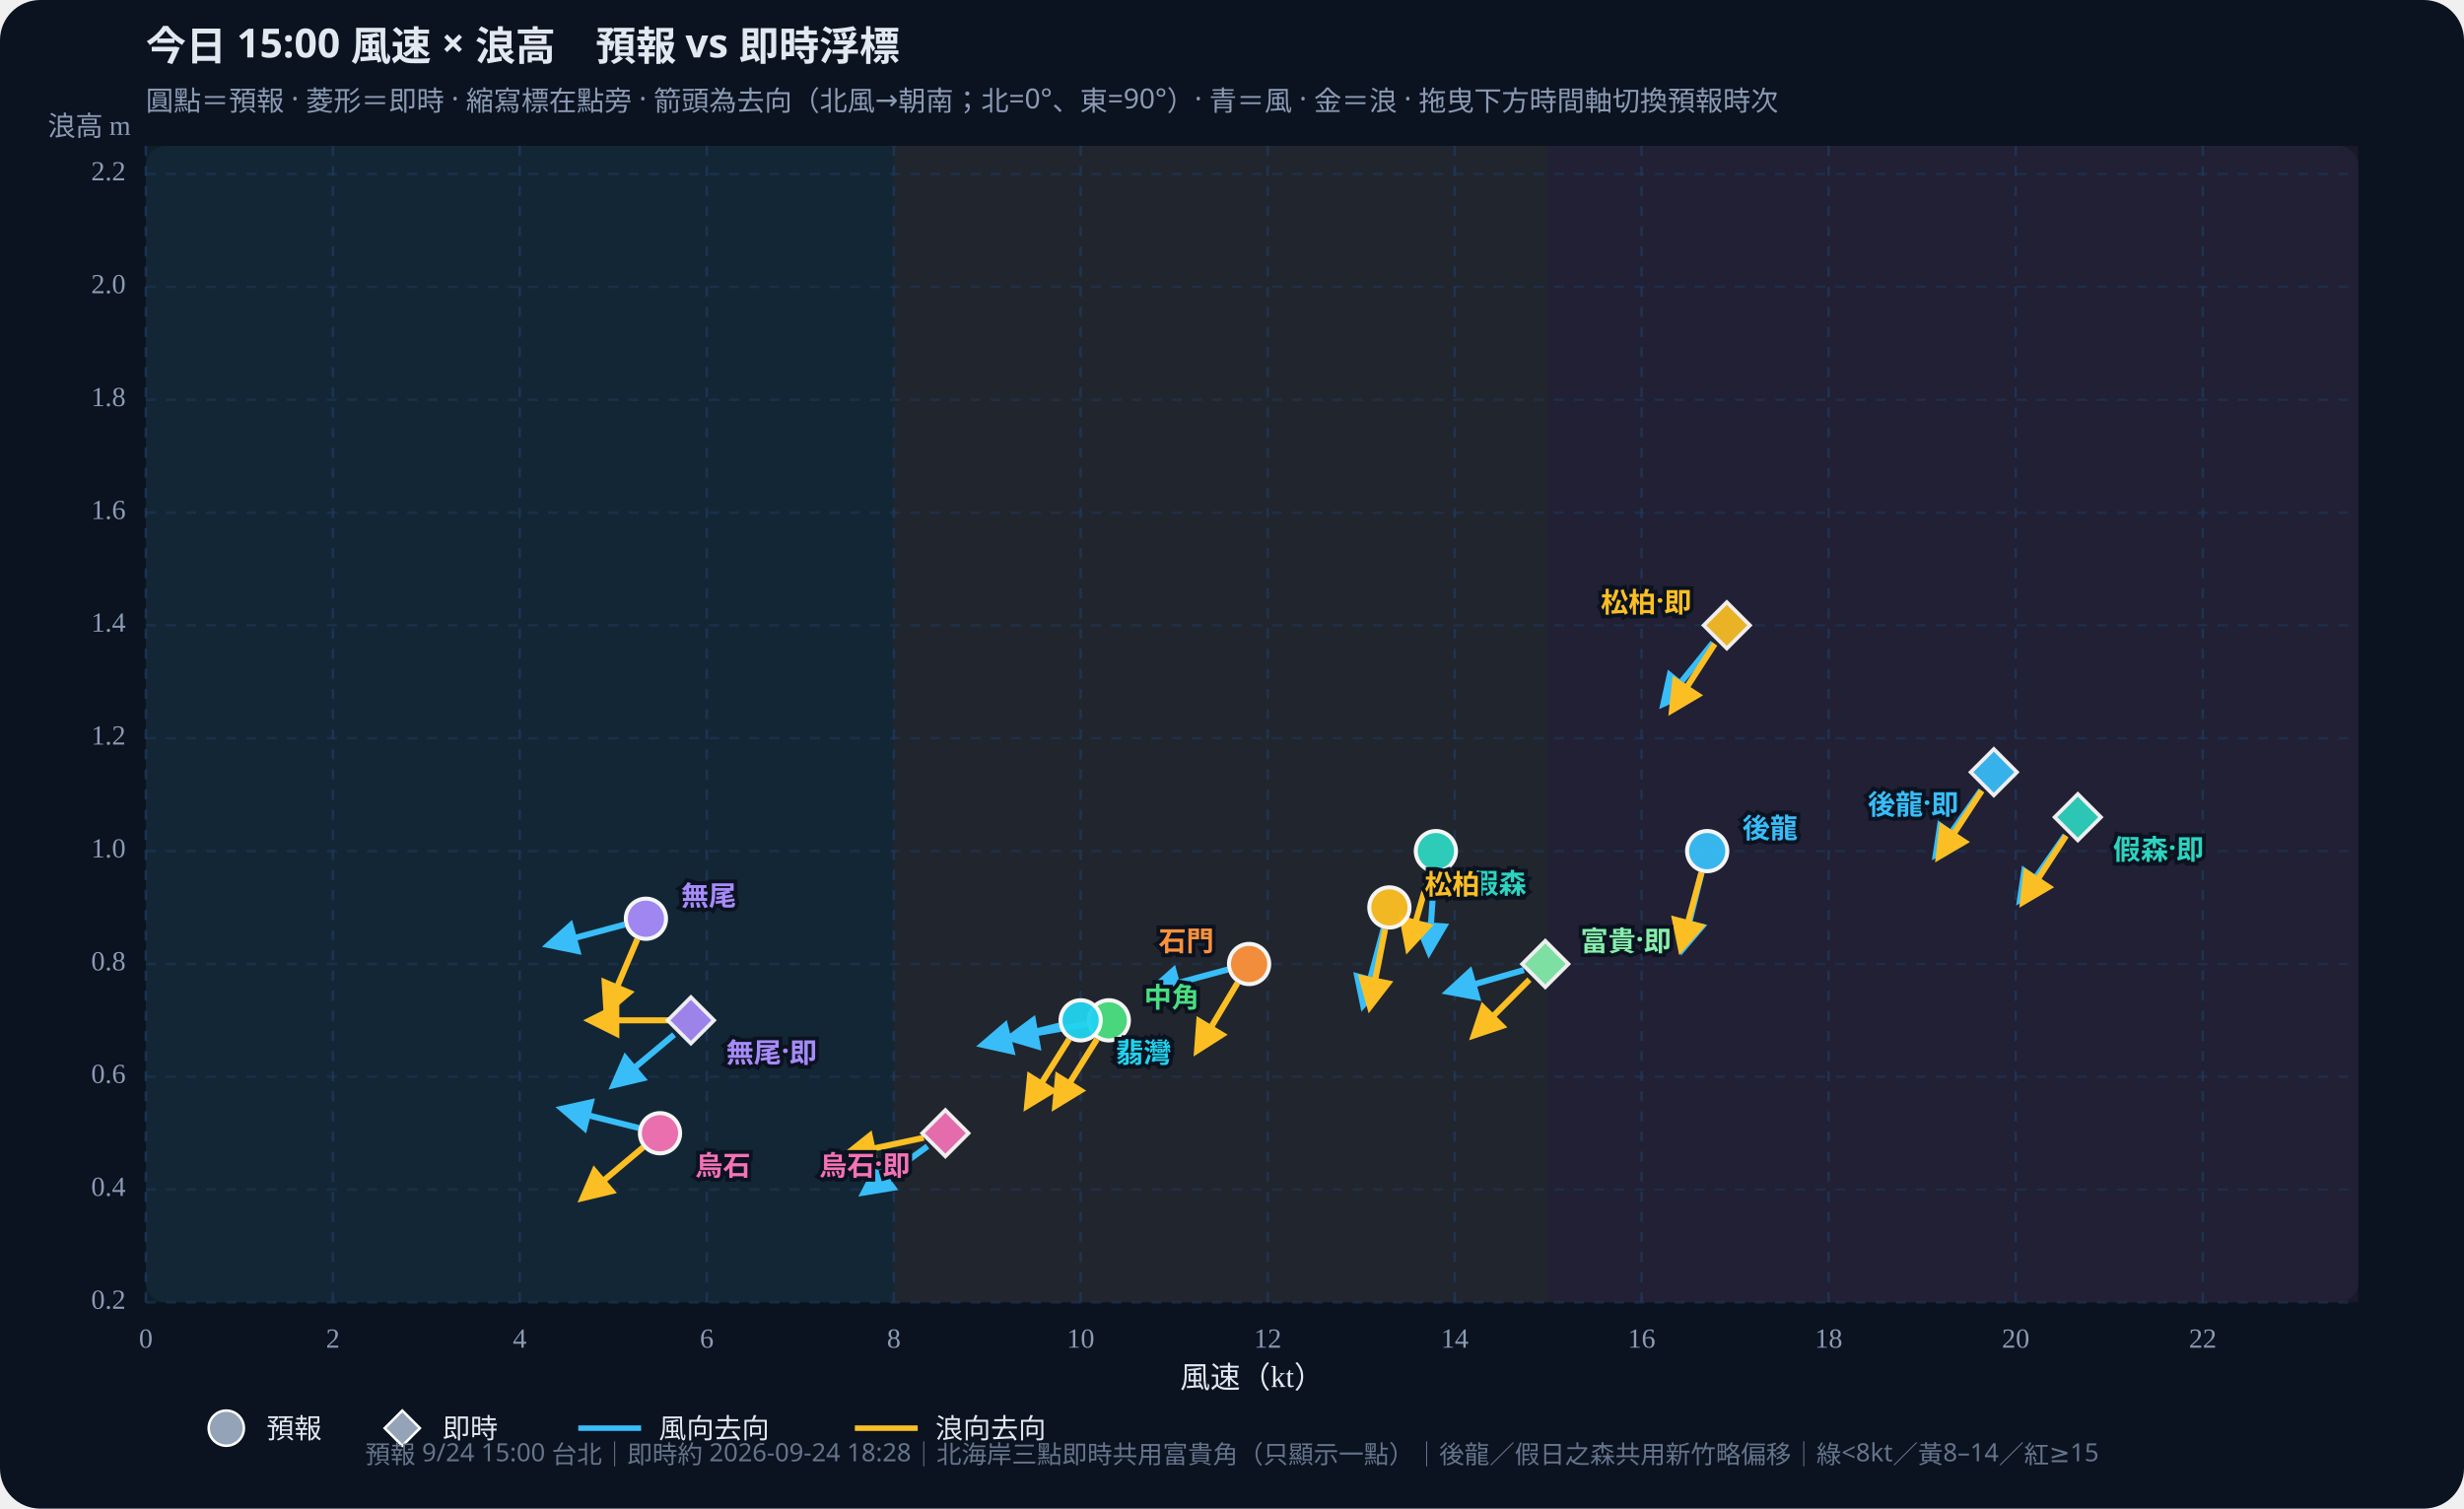
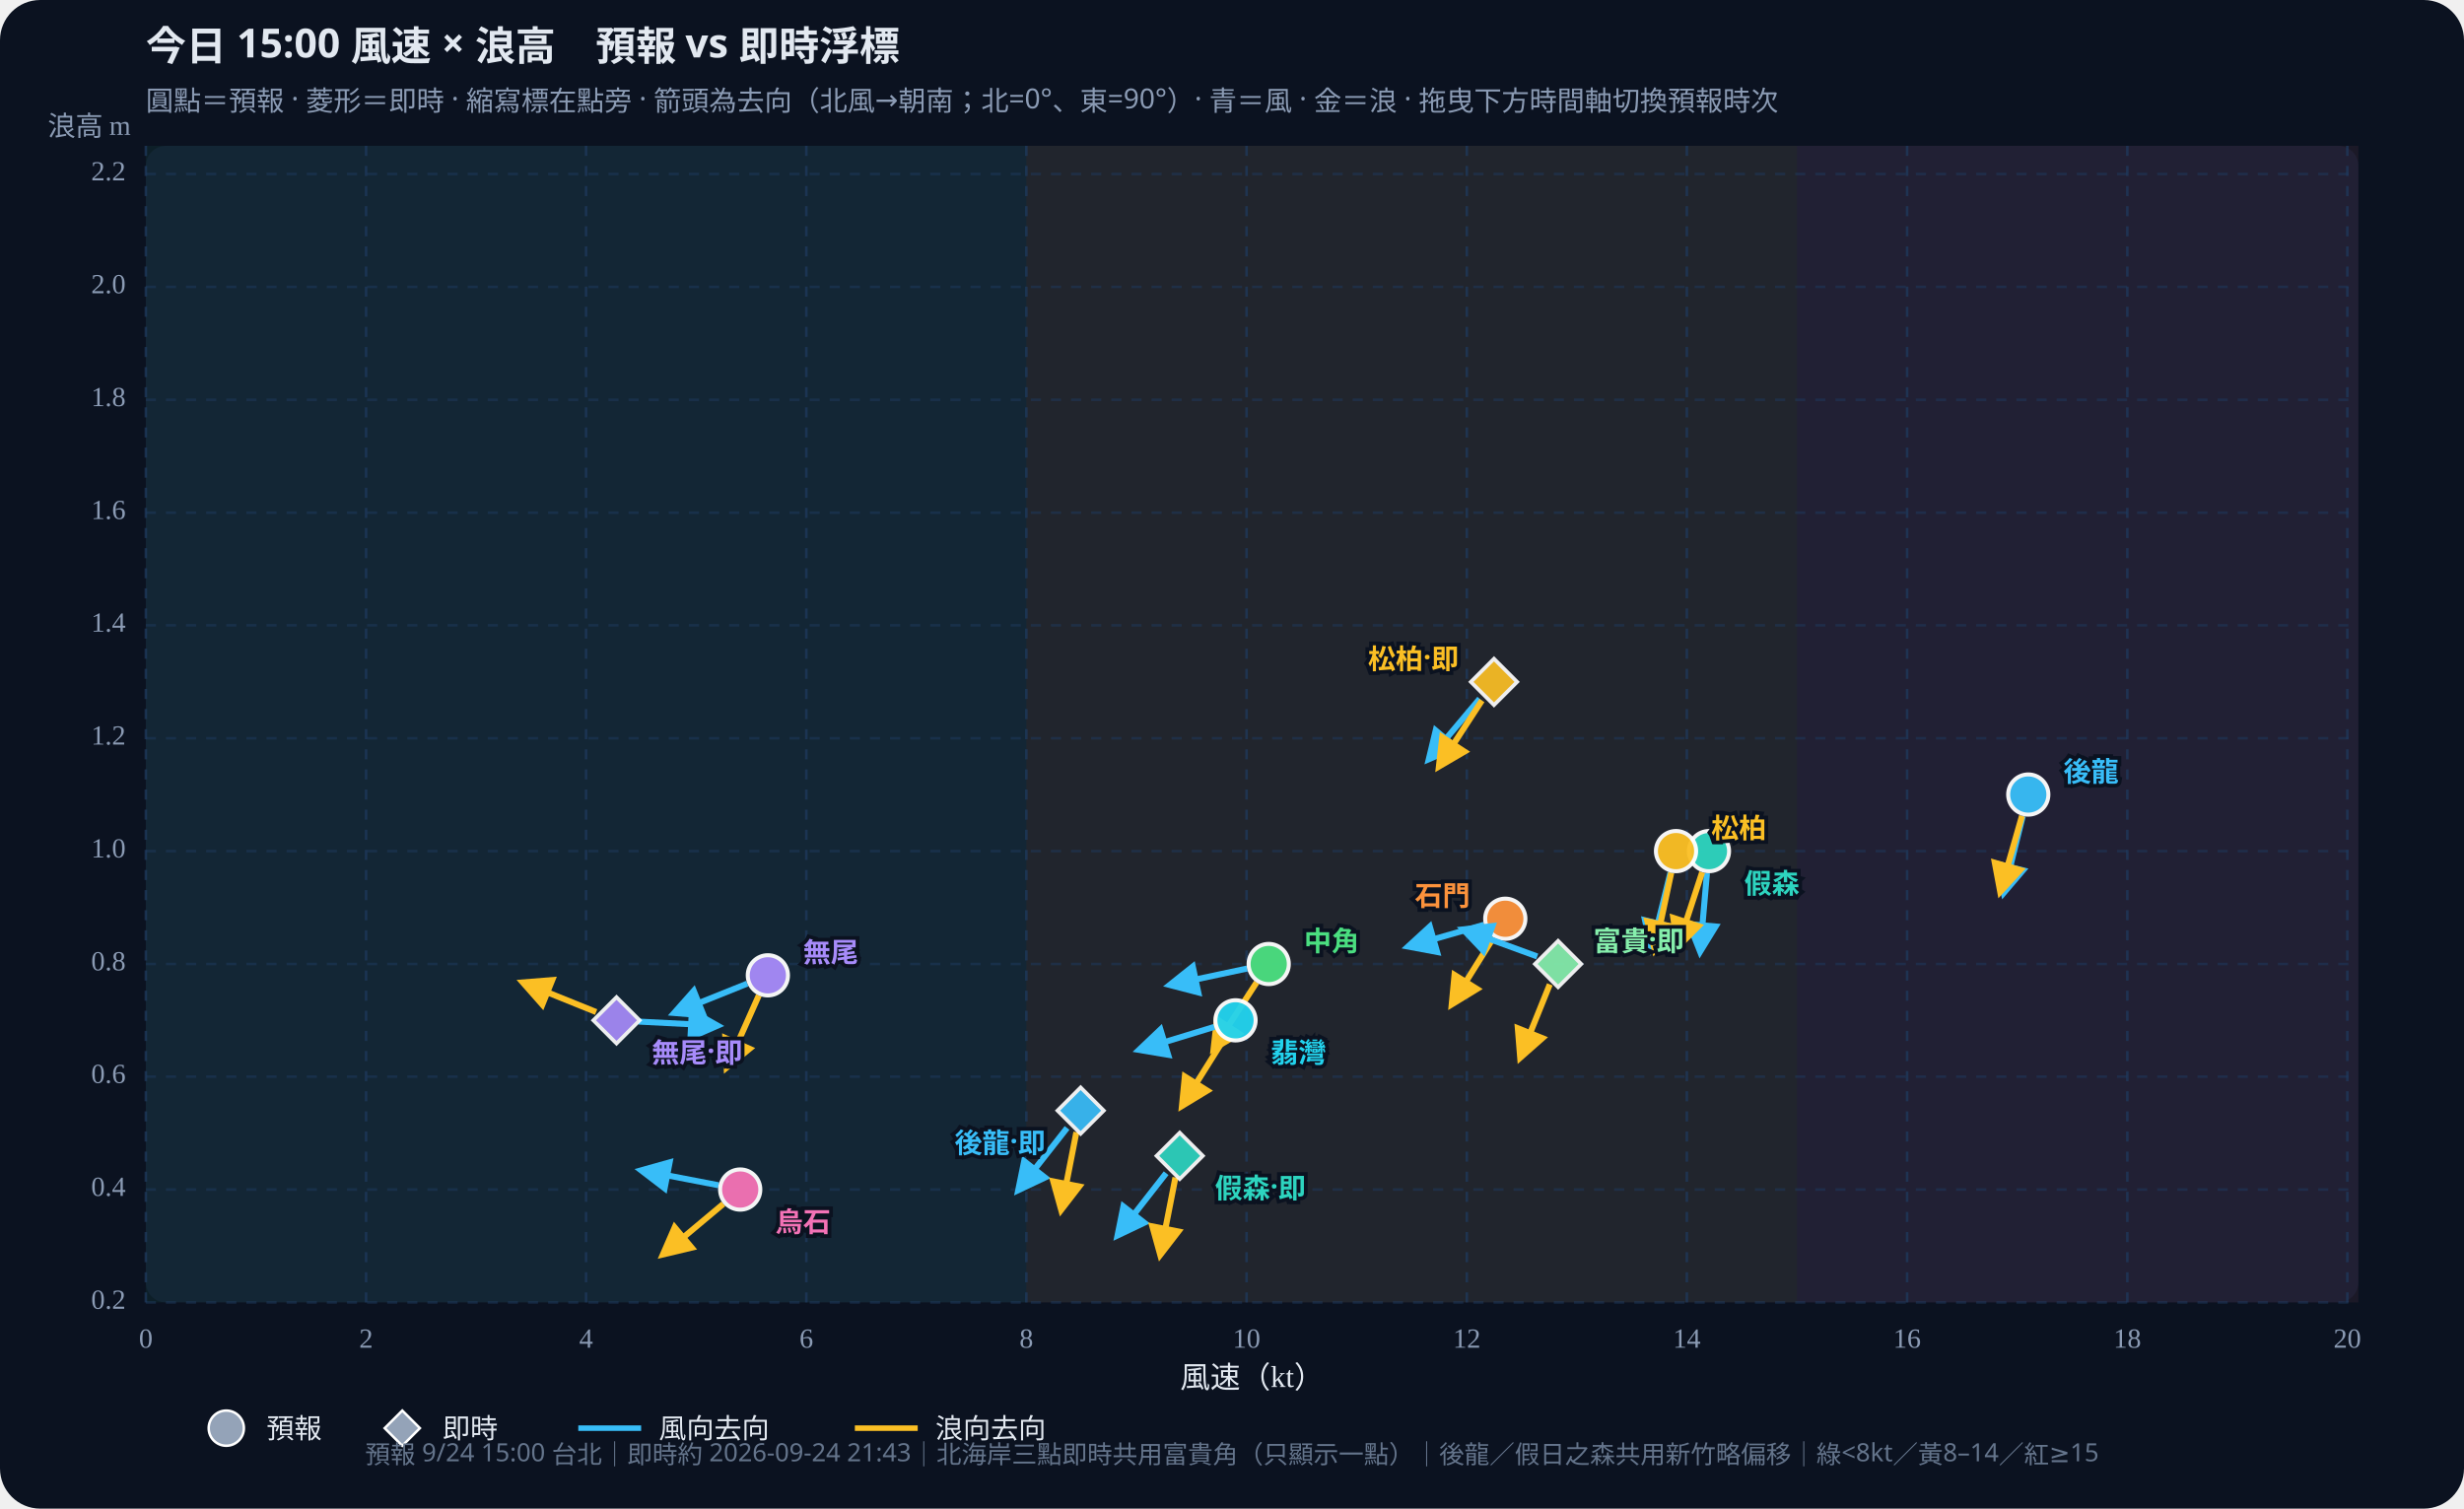
<svg xmlns="http://www.w3.org/2000/svg" id="wws-svg" viewBox="0 0 980 600" role="img" aria-label="風速與浪高散佈圖，可拖曳時間軸切換預報時次" style="width:100%;height:auto;display:block">
  <rect width="980" height="600" fill="#0b1220" rx="16" />
  <rect x="58" y="58" width="880" height="460" fill="#111a2e" rx="8" />
-   <rect x="58.0" y="58" width="297.5" height="460" fill="#34d399" opacity="0.07" />
-   <rect x="355.5" y="58" width="260.3" height="460" fill="#fbbf24" opacity="0.07" />
-   <rect x="615.8" y="58" width="322.2" height="460" fill="#fb7185" opacity="0.07" />
+   <rect x="58.0" y="58" width="350.2" height="460" fill="#34d399" opacity="0.07" />
+   <rect x="408.2" y="58" width="306.5" height="460" fill="#fbbf24" opacity="0.07" />
+   <rect x="714.7" y="58" width="223.3" height="460" fill="#fb7185" opacity="0.07" />
  <defs>
    <marker id="arrow-38bdf8" viewBox="0 0 10 10" refX="8" refY="5" markerWidth="6" markerHeight="6" orient="auto-start-reverse">
      <path d="M0,0 L10,5 L0,10 z" fill="#38bdf8" />
    </marker>
    <marker id="arrow-fbbf24" viewBox="0 0 10 10" refX="8" refY="5" markerWidth="6" markerHeight="6" orient="auto-start-reverse">
      <path d="M0,0 L10,5 L0,10 z" fill="#fbbf24" />
    </marker>
  </defs>
  <text id="wws-title" x="58" y="24" fill="#e2e8f0" font-size="16" font-weight="700" font-family="Noto Sans TC,system-ui,sans-serif">今日 15:00 風速 × 浪高　預報 vs 即時浮標</text>
  <text x="58" y="44" fill="#8b9bb4" font-size="11" font-family="Noto Sans TC,system-ui,sans-serif">圓點＝預報 · 菱形＝即時 · 縮寫標在點旁 · 箭頭為去向（北風→朝南；北=0°、東=90°）· 青＝風 · 金＝浪 · 拖曳下方時間軸切換預報時次</text>
  <line x1="58.0" y1="58" x2="58.0" y2="518" stroke="#1e3a5f" stroke-dasharray="4 4" opacity="0.7" />
  <text x="58.0" y="536" text-anchor="middle" fill="#8b9bb4" font-size="11">0</text>
-   <line x1="132.4" y1="58" x2="132.4" y2="518" stroke="#1e3a5f" stroke-dasharray="4 4" opacity="0.7" />
-   <text x="132.4" y="536" text-anchor="middle" fill="#8b9bb4" font-size="11">2</text>
-   <line x1="206.7" y1="58" x2="206.7" y2="518" stroke="#1e3a5f" stroke-dasharray="4 4" opacity="0.7" />
-   <text x="206.7" y="536" text-anchor="middle" fill="#8b9bb4" font-size="11">4</text>
-   <line x1="281.1" y1="58" x2="281.1" y2="518" stroke="#1e3a5f" stroke-dasharray="4 4" opacity="0.7" />
-   <text x="281.1" y="536" text-anchor="middle" fill="#8b9bb4" font-size="11">6</text>
-   <line x1="355.5" y1="58" x2="355.5" y2="518" stroke="#1e3a5f" stroke-dasharray="4 4" opacity="0.7" />
-   <text x="355.5" y="536" text-anchor="middle" fill="#8b9bb4" font-size="11">8</text>
-   <line x1="429.8" y1="58" x2="429.8" y2="518" stroke="#1e3a5f" stroke-dasharray="4 4" opacity="0.7" />
-   <text x="429.8" y="536" text-anchor="middle" fill="#8b9bb4" font-size="11">10</text>
-   <line x1="504.2" y1="58" x2="504.2" y2="518" stroke="#1e3a5f" stroke-dasharray="4 4" opacity="0.7" />
-   <text x="504.2" y="536" text-anchor="middle" fill="#8b9bb4" font-size="11">12</text>
-   <line x1="578.6" y1="58" x2="578.6" y2="518" stroke="#1e3a5f" stroke-dasharray="4 4" opacity="0.7" />
-   <text x="578.6" y="536" text-anchor="middle" fill="#8b9bb4" font-size="11">14</text>
-   <line x1="652.9" y1="58" x2="652.9" y2="518" stroke="#1e3a5f" stroke-dasharray="4 4" opacity="0.7" />
-   <text x="652.9" y="536" text-anchor="middle" fill="#8b9bb4" font-size="11">16</text>
-   <line x1="727.3" y1="58" x2="727.3" y2="518" stroke="#1e3a5f" stroke-dasharray="4 4" opacity="0.7" />
-   <text x="727.3" y="536" text-anchor="middle" fill="#8b9bb4" font-size="11">18</text>
-   <line x1="801.7" y1="58" x2="801.7" y2="518" stroke="#1e3a5f" stroke-dasharray="4 4" opacity="0.7" />
-   <text x="801.7" y="536" text-anchor="middle" fill="#8b9bb4" font-size="11">20</text>
-   <line x1="876.1" y1="58" x2="876.1" y2="518" stroke="#1e3a5f" stroke-dasharray="4 4" opacity="0.7" />
-   <text x="876.1" y="536" text-anchor="middle" fill="#8b9bb4" font-size="11">22</text>
+   <line x1="145.6" y1="58" x2="145.6" y2="518" stroke="#1e3a5f" stroke-dasharray="4 4" opacity="0.7" />
+   <text x="145.6" y="536" text-anchor="middle" fill="#8b9bb4" font-size="11">2</text>
+   <line x1="233.1" y1="58" x2="233.1" y2="518" stroke="#1e3a5f" stroke-dasharray="4 4" opacity="0.7" />
+   <text x="233.1" y="536" text-anchor="middle" fill="#8b9bb4" font-size="11">4</text>
+   <line x1="320.7" y1="58" x2="320.7" y2="518" stroke="#1e3a5f" stroke-dasharray="4 4" opacity="0.7" />
+   <text x="320.7" y="536" text-anchor="middle" fill="#8b9bb4" font-size="11">6</text>
+   <line x1="408.2" y1="58" x2="408.2" y2="518" stroke="#1e3a5f" stroke-dasharray="4 4" opacity="0.7" />
+   <text x="408.2" y="536" text-anchor="middle" fill="#8b9bb4" font-size="11">8</text>
+   <line x1="495.8" y1="58" x2="495.8" y2="518" stroke="#1e3a5f" stroke-dasharray="4 4" opacity="0.7" />
+   <text x="495.8" y="536" text-anchor="middle" fill="#8b9bb4" font-size="11">10</text>
+   <line x1="583.4" y1="58" x2="583.4" y2="518" stroke="#1e3a5f" stroke-dasharray="4 4" opacity="0.7" />
+   <text x="583.4" y="536" text-anchor="middle" fill="#8b9bb4" font-size="11">12</text>
+   <line x1="670.9" y1="58" x2="670.9" y2="518" stroke="#1e3a5f" stroke-dasharray="4 4" opacity="0.7" />
+   <text x="670.9" y="536" text-anchor="middle" fill="#8b9bb4" font-size="11">14</text>
+   <line x1="758.5" y1="58" x2="758.5" y2="518" stroke="#1e3a5f" stroke-dasharray="4 4" opacity="0.7" />
+   <text x="758.5" y="536" text-anchor="middle" fill="#8b9bb4" font-size="11">16</text>
+   <line x1="846.1" y1="58" x2="846.1" y2="518" stroke="#1e3a5f" stroke-dasharray="4 4" opacity="0.7" />
+   <text x="846.1" y="536" text-anchor="middle" fill="#8b9bb4" font-size="11">18</text>
+   <line x1="933.6" y1="58" x2="933.6" y2="518" stroke="#1e3a5f" stroke-dasharray="4 4" opacity="0.7" />
+   <text x="933.6" y="536" text-anchor="middle" fill="#8b9bb4" font-size="11">20</text>
  <line x1="58" y1="518.0" x2="938" y2="518.0" stroke="#1e3a5f" stroke-dasharray="4 4" opacity="0.5" />
  <text x="50" y="518.0" text-anchor="end" dominant-baseline="middle" fill="#8b9bb4" font-size="11">0.2</text>
  <line x1="58" y1="473.1" x2="938" y2="473.1" stroke="#1e3a5f" stroke-dasharray="4 4" opacity="0.5" />
  <text x="50" y="473.1" text-anchor="end" dominant-baseline="middle" fill="#8b9bb4" font-size="11">0.4</text>
  <line x1="58" y1="428.2" x2="938" y2="428.2" stroke="#1e3a5f" stroke-dasharray="4 4" opacity="0.5" />
  <text x="50" y="428.2" text-anchor="end" dominant-baseline="middle" fill="#8b9bb4" font-size="11">0.6</text>
  <line x1="58" y1="383.4" x2="938" y2="383.4" stroke="#1e3a5f" stroke-dasharray="4 4" opacity="0.5" />
  <text x="50" y="383.4" text-anchor="end" dominant-baseline="middle" fill="#8b9bb4" font-size="11">0.8</text>
  <line x1="58" y1="338.5" x2="938" y2="338.5" stroke="#1e3a5f" stroke-dasharray="4 4" opacity="0.5" />
  <text x="50" y="338.5" text-anchor="end" dominant-baseline="middle" fill="#8b9bb4" font-size="11">1.0</text>
  <line x1="58" y1="293.6" x2="938" y2="293.6" stroke="#1e3a5f" stroke-dasharray="4 4" opacity="0.5" />
  <text x="50" y="293.6" text-anchor="end" dominant-baseline="middle" fill="#8b9bb4" font-size="11">1.2</text>
  <line x1="58" y1="248.7" x2="938" y2="248.7" stroke="#1e3a5f" stroke-dasharray="4 4" opacity="0.5" />
  <text x="50" y="248.7" text-anchor="end" dominant-baseline="middle" fill="#8b9bb4" font-size="11">1.4</text>
  <line x1="58" y1="203.9" x2="938" y2="203.9" stroke="#1e3a5f" stroke-dasharray="4 4" opacity="0.5" />
  <text x="50" y="203.9" text-anchor="end" dominant-baseline="middle" fill="#8b9bb4" font-size="11">1.6</text>
  <line x1="58" y1="159.0" x2="938" y2="159.0" stroke="#1e3a5f" stroke-dasharray="4 4" opacity="0.5" />
  <text x="50" y="159.0" text-anchor="end" dominant-baseline="middle" fill="#8b9bb4" font-size="11">1.8</text>
  <line x1="58" y1="114.1" x2="938" y2="114.1" stroke="#1e3a5f" stroke-dasharray="4 4" opacity="0.5" />
  <text x="50" y="114.1" text-anchor="end" dominant-baseline="middle" fill="#8b9bb4" font-size="11">2.0</text>
  <line x1="58" y1="69.2" x2="938" y2="69.2" stroke="#1e3a5f" stroke-dasharray="4 4" opacity="0.5" />
  <text x="50" y="69.2" text-anchor="end" dominant-baseline="middle" fill="#8b9bb4" font-size="11">2.2</text>
  <text x="498" y="552" text-anchor="middle" fill="#e2e8f0" font-size="12">風速（kt）</text>
  <text x="52" y="54" text-anchor="end" fill="#8b9bb4" font-size="11">浪高 m</text>
  <g id="wws-forecast-layer">
-     <line x1="676.8" y1="347.0" x2="669.3" y2="377.3" stroke="#38bdf8" stroke-width="2.4" marker-end="url(#arrow-38bdf8)" />
-     <line x1="676.7" y1="347.0" x2="668.6" y2="377.1" stroke="#fbbf24" stroke-width="2.4" marker-end="url(#arrow-fbbf24)" />
-     <circle cx="679.0" cy="338.5" r="8.0" fill="#38bdf8" stroke="#fff" stroke-width="1.6" opacity="0.95" />
-     <line x1="570.5" y1="347.3" x2="568.4" y2="378.4" stroke="#38bdf8" stroke-width="2.4" marker-end="url(#arrow-38bdf8)" />
-     <line x1="568.7" y1="346.9" x2="560.1" y2="376.9" stroke="#fbbf24" stroke-width="2.4" marker-end="url(#arrow-fbbf24)" />
-     <circle cx="571.1" cy="338.5" r="8.0" fill="#2dd4bf" stroke="#fff" stroke-width="1.6" opacity="0.95" />
-     <line x1="550.3" y1="369.4" x2="542.2" y2="399.6" stroke="#38bdf8" stroke-width="2.4" marker-end="url(#arrow-38bdf8)" />
-     <line x1="550.9" y1="369.6" x2="544.9" y2="400.2" stroke="#fbbf24" stroke-width="2.4" marker-end="url(#arrow-fbbf24)" />
-     <circle cx="552.6" cy="360.9" r="8.0" fill="#fbbf24" stroke="#fff" stroke-width="1.6" opacity="0.95" />
-     <line x1="432.3" y1="407.3" x2="401.6" y2="412.8" stroke="#38bdf8" stroke-width="2.4" marker-end="url(#arrow-38bdf8)" />
-     <line x1="436.3" y1="413.3" x2="419.8" y2="439.7" stroke="#fbbf24" stroke-width="2.4" marker-end="url(#arrow-fbbf24)" />
-     <circle cx="441.0" cy="405.8" r="8.0" fill="#4ade80" stroke="#fff" stroke-width="1.6" opacity="0.95" />
-     <line x1="421.3" y1="407.9" x2="391.0" y2="415.5" stroke="#38bdf8" stroke-width="2.4" marker-end="url(#arrow-38bdf8)" />
-     <line x1="425.2" y1="413.3" x2="408.6" y2="439.7" stroke="#fbbf24" stroke-width="2.4" marker-end="url(#arrow-fbbf24)" />
-     <circle cx="429.8" cy="405.8" r="8.0" fill="#22d3ee" stroke="#fff" stroke-width="1.6" opacity="0.95" />
-     <line x1="488.3" y1="385.6" x2="458.1" y2="393.7" stroke="#38bdf8" stroke-width="2.4" marker-end="url(#arrow-38bdf8)" />
-     <line x1="492.2" y1="390.9" x2="476.2" y2="417.7" stroke="#fbbf24" stroke-width="2.4" marker-end="url(#arrow-fbbf24)" />
-     <circle cx="496.8" cy="383.4" r="8.0" fill="#fb923c" stroke="#fff" stroke-width="1.6" opacity="0.95" />
-     <line x1="248.4" y1="367.7" x2="218.3" y2="375.8" stroke="#38bdf8" stroke-width="2.4" marker-end="url(#arrow-38bdf8)" />
-     <line x1="253.5" y1="373.5" x2="241.3" y2="402.2" stroke="#fbbf24" stroke-width="2.4" marker-end="url(#arrow-fbbf24)" />
-     <circle cx="256.9" cy="365.4" r="8.0" fill="#a78bfa" stroke="#fff" stroke-width="1.6" opacity="0.95" />
-     <line x1="254.0" y1="448.6" x2="223.7" y2="441.0" stroke="#38bdf8" stroke-width="2.4" marker-end="url(#arrow-38bdf8)" />
-     <line x1="255.8" y1="456.3" x2="231.9" y2="476.4" stroke="#fbbf24" stroke-width="2.4" marker-end="url(#arrow-fbbf24)" />
-     <circle cx="262.5" cy="450.7" r="8.0" fill="#f472b6" stroke="#fff" stroke-width="1.6" opacity="0.95" />
-     <text x="693.0" y="328.5" text-anchor="start" dominant-baseline="central" fill="#38bdf8" font-size="11" font-weight="700" font-family="Noto Sans TC,system-ui,sans-serif" stroke="#0b1220" stroke-width="3" paint-order="stroke">後龍</text>
-     <text x="585.1" y="350.5" text-anchor="start" dominant-baseline="central" fill="#2dd4bf" font-size="11" font-weight="700" font-family="Noto Sans TC,system-ui,sans-serif" stroke="#0b1220" stroke-width="3" paint-order="stroke">假森</text>
-     <text x="566.6" y="350.9" text-anchor="start" dominant-baseline="central" fill="#fbbf24" font-size="11" font-weight="700" font-family="Noto Sans TC,system-ui,sans-serif" stroke="#0b1220" stroke-width="3" paint-order="stroke">松柏</text>
-     <text x="455.0" y="395.8" text-anchor="start" dominant-baseline="central" fill="#4ade80" font-size="11" font-weight="700" font-family="Noto Sans TC,system-ui,sans-serif" stroke="#0b1220" stroke-width="3" paint-order="stroke">中角</text>
-     <text x="443.8" y="417.8" text-anchor="start" dominant-baseline="central" fill="#22d3ee" font-size="11" font-weight="700" font-family="Noto Sans TC,system-ui,sans-serif" stroke="#0b1220" stroke-width="3" paint-order="stroke">翡灣</text>
-     <text x="482.8" y="373.4" text-anchor="end" dominant-baseline="central" fill="#fb923c" font-size="11" font-weight="700" font-family="Noto Sans TC,system-ui,sans-serif" stroke="#0b1220" stroke-width="3" paint-order="stroke">石門</text>
-     <text x="270.9" y="355.4" text-anchor="start" dominant-baseline="central" fill="#a78bfa" font-size="11" font-weight="700" font-family="Noto Sans TC,system-ui,sans-serif" stroke="#0b1220" stroke-width="3" paint-order="stroke">無尾</text>
-     <text x="276.5" y="462.7" text-anchor="start" dominant-baseline="central" fill="#f472b6" font-size="11" font-weight="700" font-family="Noto Sans TC,system-ui,sans-serif" stroke="#0b1220" stroke-width="3" paint-order="stroke">烏石</text>
+     <line x1="804.5" y1="324.6" x2="797.0" y2="354.9" stroke="#38bdf8" stroke-width="2.4" marker-end="url(#arrow-38bdf8)" />
+     <line x1="804.2" y1="324.5" x2="795.6" y2="354.5" stroke="#fbbf24" stroke-width="2.4" marker-end="url(#arrow-fbbf24)" />
+     <circle cx="806.7" cy="316.0" r="8.0" fill="#38bdf8" stroke="#fff" stroke-width="1.6" opacity="0.95" />
+     <line x1="678.9" y1="347.3" x2="676.2" y2="378.3" stroke="#38bdf8" stroke-width="2.4" marker-end="url(#arrow-38bdf8)" />
+     <line x1="677.0" y1="346.9" x2="667.3" y2="376.5" stroke="#fbbf24" stroke-width="2.4" marker-end="url(#arrow-fbbf24)" />
+     <circle cx="679.7" cy="338.5" r="8.0" fill="#2dd4bf" stroke="#fff" stroke-width="1.6" opacity="0.95" />
+     <line x1="664.4" y1="347.0" x2="656.9" y2="377.3" stroke="#38bdf8" stroke-width="2.4" marker-end="url(#arrow-38bdf8)" />
+     <line x1="664.7" y1="347.1" x2="658.2" y2="377.6" stroke="#fbbf24" stroke-width="2.4" marker-end="url(#arrow-fbbf24)" />
+     <circle cx="666.6" cy="338.5" r="8.0" fill="#fbbf24" stroke="#fff" stroke-width="1.6" opacity="0.95" />
+     <line x1="496.0" y1="385.2" x2="465.4" y2="391.7" stroke="#38bdf8" stroke-width="2.4" marker-end="url(#arrow-38bdf8)" />
+     <line x1="499.8" y1="390.7" x2="482.8" y2="416.9" stroke="#fbbf24" stroke-width="2.4" marker-end="url(#arrow-fbbf24)" />
+     <circle cx="504.6" cy="383.4" r="8.0" fill="#4ade80" stroke="#fff" stroke-width="1.6" opacity="0.95" />
+     <line x1="483.0" y1="408.4" x2="453.2" y2="417.5" stroke="#38bdf8" stroke-width="2.4" marker-end="url(#arrow-38bdf8)" />
+     <line x1="486.8" y1="413.3" x2="470.2" y2="439.7" stroke="#fbbf24" stroke-width="2.4" marker-end="url(#arrow-fbbf24)" />
+     <circle cx="491.4" cy="405.8" r="8.0" fill="#22d3ee" stroke="#fff" stroke-width="1.6" opacity="0.95" />
+     <line x1="590.2" y1="367.8" x2="560.2" y2="376.4" stroke="#38bdf8" stroke-width="2.4" marker-end="url(#arrow-38bdf8)" />
+     <line x1="594.0" y1="372.9" x2="577.5" y2="399.3" stroke="#fbbf24" stroke-width="2.4" marker-end="url(#arrow-fbbf24)" />
+     <circle cx="598.7" cy="365.4" r="8.0" fill="#fb923c" stroke="#fff" stroke-width="1.6" opacity="0.95" />
+     <line x1="297.2" y1="391.2" x2="268.3" y2="402.8" stroke="#38bdf8" stroke-width="2.4" marker-end="url(#arrow-38bdf8)" />
+     <line x1="301.8" y1="395.9" x2="289.1" y2="424.4" stroke="#fbbf24" stroke-width="2.4" marker-end="url(#arrow-fbbf24)" />
+     <circle cx="305.4" cy="387.9" r="8.0" fill="#a78bfa" stroke="#fff" stroke-width="1.6" opacity="0.95" />
+     <line x1="285.8" y1="471.4" x2="255.2" y2="465.5" stroke="#38bdf8" stroke-width="2.4" marker-end="url(#arrow-38bdf8)" />
+     <line x1="287.7" y1="478.8" x2="263.8" y2="498.8" stroke="#fbbf24" stroke-width="2.4" marker-end="url(#arrow-fbbf24)" />
+     <circle cx="294.4" cy="473.1" r="8.0" fill="#f472b6" stroke="#fff" stroke-width="1.6" opacity="0.95" />
+     <text x="820.7" y="306.0" text-anchor="start" dominant-baseline="central" fill="#38bdf8" font-size="11" font-weight="700" font-family="Noto Sans TC,system-ui,sans-serif" stroke="#0b1220" stroke-width="3" paint-order="stroke">後龍</text>
+     <text x="693.7" y="350.5" text-anchor="start" dominant-baseline="central" fill="#2dd4bf" font-size="11" font-weight="700" font-family="Noto Sans TC,system-ui,sans-serif" stroke="#0b1220" stroke-width="3" paint-order="stroke">假森</text>
+     <text x="680.6" y="328.5" text-anchor="start" dominant-baseline="central" fill="#fbbf24" font-size="11" font-weight="700" font-family="Noto Sans TC,system-ui,sans-serif" stroke="#0b1220" stroke-width="3" paint-order="stroke">松柏</text>
+     <text x="518.6" y="373.4" text-anchor="start" dominant-baseline="central" fill="#4ade80" font-size="11" font-weight="700" font-family="Noto Sans TC,system-ui,sans-serif" stroke="#0b1220" stroke-width="3" paint-order="stroke">中角</text>
+     <text x="505.4" y="417.8" text-anchor="start" dominant-baseline="central" fill="#22d3ee" font-size="11" font-weight="700" font-family="Noto Sans TC,system-ui,sans-serif" stroke="#0b1220" stroke-width="3" paint-order="stroke">翡灣</text>
+     <text x="584.7" y="355.4" text-anchor="end" dominant-baseline="central" fill="#fb923c" font-size="11" font-weight="700" font-family="Noto Sans TC,system-ui,sans-serif" stroke="#0b1220" stroke-width="3" paint-order="stroke">石門</text>
+     <text x="319.4" y="377.9" text-anchor="start" dominant-baseline="central" fill="#a78bfa" font-size="11" font-weight="700" font-family="Noto Sans TC,system-ui,sans-serif" stroke="#0b1220" stroke-width="3" paint-order="stroke">無尾</text>
+     <text x="308.4" y="485.1" text-anchor="start" dominant-baseline="central" fill="#f472b6" font-size="11" font-weight="700" font-family="Noto Sans TC,system-ui,sans-serif" stroke="#0b1220" stroke-width="3" paint-order="stroke">烏石</text>
  </g>
  <g id="wws-live-layer">
-     <line x1="787.9" y1="314.3" x2="770.0" y2="339.8" stroke="#38bdf8" stroke-width="2.4" marker-end="url(#arrow-38bdf8)" />
-     <line x1="788.2" y1="314.5" x2="771.2" y2="340.6" stroke="#fbbf24" stroke-width="2.4" marker-end="url(#arrow-fbbf24)" />
-     <polygon points="793.0,297.9 802.2,307.1 793.0,316.3 783.8,307.1" fill="#38bdf8" stroke="#fff" stroke-width="1.5" opacity="0.92" />
-     <line x1="821.4" y1="332.2" x2="803.5" y2="357.8" stroke="#38bdf8" stroke-width="2.4" marker-end="url(#arrow-38bdf8)" />
-     <line x1="821.7" y1="332.4" x2="804.7" y2="358.6" stroke="#fbbf24" stroke-width="2.4" marker-end="url(#arrow-fbbf24)" />
-     <polygon points="826.4,315.8 835.6,325.0 826.4,334.2 817.2,325.0" fill="#2dd4bf" stroke="#fff" stroke-width="1.5" opacity="0.92" />
-     <line x1="681.3" y1="255.6" x2="661.7" y2="279.8" stroke="#38bdf8" stroke-width="2.4" marker-end="url(#arrow-38bdf8)" />
-     <line x1="682.0" y1="256.1" x2="665.1" y2="282.3" stroke="#fbbf24" stroke-width="2.4" marker-end="url(#arrow-fbbf24)" />
-     <polygon points="686.8,239.5 696.0,248.7 686.8,257.9 677.6,248.7" fill="#fbbf24" stroke="#fff" stroke-width="1.5" opacity="0.92" />
-     <line x1="606.1" y1="385.8" x2="576.1" y2="394.4" stroke="#38bdf8" stroke-width="2.4" marker-end="url(#arrow-38bdf8)" />
-     <line x1="608.3" y1="389.6" x2="586.3" y2="411.7" stroke="#fbbf24" stroke-width="2.4" marker-end="url(#arrow-fbbf24)" />
-     <polygon points="614.6,374.2 623.8,383.4 614.6,392.6 605.4,383.4" fill="#86efac" stroke="#fff" stroke-width="1.5" opacity="0.92" />
-     <line x1="268.1" y1="411.5" x2="244.2" y2="431.5" stroke="#38bdf8" stroke-width="2.4" marker-end="url(#arrow-38bdf8)" />
-     <line x1="266.0" y1="405.8" x2="234.8" y2="405.8" stroke="#fbbf24" stroke-width="2.4" marker-end="url(#arrow-fbbf24)" />
-     <polygon points="274.8,396.6 284.0,405.8 274.8,415.0 265.6,405.8" fill="#a78bfa" stroke="#fff" stroke-width="1.5" opacity="0.92" />
-     <line x1="368.9" y1="455.9" x2="343.7" y2="474.2" stroke="#38bdf8" stroke-width="2.4" marker-end="url(#arrow-38bdf8)" />
-     <line x1="367.4" y1="452.5" x2="336.9" y2="459.0" stroke="#fbbf24" stroke-width="2.4" marker-end="url(#arrow-fbbf24)" />
-     <polygon points="376.0,441.5 385.2,450.7 376.0,459.9 366.8,450.7" fill="#f472b6" stroke="#fff" stroke-width="1.5" opacity="0.92" />
-     <text x="779.0" y="319.1" text-anchor="end" dominant-baseline="central" fill="#38bdf8" font-size="11" font-weight="700" font-family="Noto Sans TC,system-ui,sans-serif" stroke="#0b1220" stroke-width="3" paint-order="stroke">後龍·即</text>
-     <text x="840.4" y="337.0" text-anchor="start" dominant-baseline="central" fill="#2dd4bf" font-size="11" font-weight="700" font-family="Noto Sans TC,system-ui,sans-serif" stroke="#0b1220" stroke-width="3" paint-order="stroke">假森·即</text>
-     <text x="672.8" y="238.7" text-anchor="end" dominant-baseline="central" fill="#fbbf24" font-size="11" font-weight="700" font-family="Noto Sans TC,system-ui,sans-serif" stroke="#0b1220" stroke-width="3" paint-order="stroke">松柏·即</text>
-     <text x="628.6" y="373.4" text-anchor="start" dominant-baseline="central" fill="#86efac" font-size="11" font-weight="700" font-family="Noto Sans TC,system-ui,sans-serif" stroke="#0b1220" stroke-width="3" paint-order="stroke">富貴·即</text>
-     <text x="288.8" y="417.8" text-anchor="start" dominant-baseline="central" fill="#a78bfa" font-size="11" font-weight="700" font-family="Noto Sans TC,system-ui,sans-serif" stroke="#0b1220" stroke-width="3" paint-order="stroke">無尾·即</text>
-     <text x="362.0" y="462.7" text-anchor="end" dominant-baseline="central" fill="#f472b6" font-size="11" font-weight="700" font-family="Noto Sans TC,system-ui,sans-serif" stroke="#0b1220" stroke-width="3" paint-order="stroke">烏石·即</text>
+     <line x1="424.4" y1="448.6" x2="405.1" y2="473.2" stroke="#38bdf8" stroke-width="2.4" marker-end="url(#arrow-38bdf8)" />
+     <line x1="428.1" y1="450.3" x2="422.1" y2="481.0" stroke="#fbbf24" stroke-width="2.4" marker-end="url(#arrow-fbbf24)" />
+     <polygon points="429.8,432.5 439.0,441.7 429.8,450.9 420.6,441.7" fill="#38bdf8" stroke="#fff" stroke-width="1.5" opacity="0.92" />
+     <line x1="463.8" y1="466.6" x2="444.6" y2="491.2" stroke="#38bdf8" stroke-width="2.4" marker-end="url(#arrow-38bdf8)" />
+     <line x1="467.5" y1="468.3" x2="461.5" y2="498.9" stroke="#fbbf24" stroke-width="2.4" marker-end="url(#arrow-fbbf24)" />
+     <polygon points="469.2,450.5 478.4,459.7 469.2,468.9 460.0,459.7" fill="#2dd4bf" stroke="#fff" stroke-width="1.5" opacity="0.92" />
+     <line x1="588.5" y1="277.9" x2="568.4" y2="301.8" stroke="#38bdf8" stroke-width="2.4" marker-end="url(#arrow-38bdf8)" />
+     <line x1="589.4" y1="278.6" x2="572.4" y2="304.7" stroke="#fbbf24" stroke-width="2.4" marker-end="url(#arrow-fbbf24)" />
+     <polygon points="594.2,262.0 603.4,271.2 594.2,280.4 585.0,271.2" fill="#fbbf24" stroke="#fff" stroke-width="1.5" opacity="0.92" />
+     <line x1="611.4" y1="380.4" x2="582.1" y2="369.7" stroke="#38bdf8" stroke-width="2.4" marker-end="url(#arrow-38bdf8)" />
+     <line x1="616.4" y1="391.5" x2="604.7" y2="420.5" stroke="#fbbf24" stroke-width="2.4" marker-end="url(#arrow-fbbf24)" />
+     <polygon points="619.7,374.2 628.9,383.4 619.7,392.6 610.5,383.4" fill="#86efac" stroke="#fff" stroke-width="1.5" opacity="0.92" />
+     <line x1="254.0" y1="406.3" x2="285.2" y2="407.9" stroke="#38bdf8" stroke-width="2.4" marker-end="url(#arrow-38bdf8)" />
+     <line x1="237.1" y1="402.5" x2="208.1" y2="390.8" stroke="#fbbf24" stroke-width="2.4" marker-end="url(#arrow-fbbf24)" />
+     <polygon points="245.2,396.6 254.4,405.8 245.2,415.0 236.0,405.8" fill="#a78bfa" stroke="#fff" stroke-width="1.5" opacity="0.92" />
+     <text x="415.8" y="453.7" text-anchor="end" dominant-baseline="central" fill="#38bdf8" font-size="11" font-weight="700" font-family="Noto Sans TC,system-ui,sans-serif" stroke="#0b1220" stroke-width="3" paint-order="stroke">後龍·即</text>
+     <text x="483.2" y="471.7" text-anchor="start" dominant-baseline="central" fill="#2dd4bf" font-size="11" font-weight="700" font-family="Noto Sans TC,system-ui,sans-serif" stroke="#0b1220" stroke-width="3" paint-order="stroke">假森·即</text>
+     <text x="580.2" y="261.2" text-anchor="end" dominant-baseline="central" fill="#fbbf24" font-size="11" font-weight="700" font-family="Noto Sans TC,system-ui,sans-serif" stroke="#0b1220" stroke-width="3" paint-order="stroke">松柏·即</text>
+     <text x="633.7" y="373.4" text-anchor="start" dominant-baseline="central" fill="#86efac" font-size="11" font-weight="700" font-family="Noto Sans TC,system-ui,sans-serif" stroke="#0b1220" stroke-width="3" paint-order="stroke">富貴·即</text>
+     <text x="259.2" y="417.8" text-anchor="start" dominant-baseline="central" fill="#a78bfa" font-size="11" font-weight="700" font-family="Noto Sans TC,system-ui,sans-serif" stroke="#0b1220" stroke-width="3" paint-order="stroke">無尾·即</text>
  </g>
  <circle cx="90" cy="568" r="7" fill="#94a3b8" stroke="#fff" />
  <text x="106" y="572" fill="#e2e8f0" font-size="11" font-family="Noto Sans TC,system-ui,sans-serif">預報</text>
  <polygon points="160,561 167,568 160,575 153,568" fill="#94a3b8" stroke="#fff" />
  <text x="176" y="572" fill="#e2e8f0" font-size="11" font-family="Noto Sans TC,system-ui,sans-serif">即時</text>
  <line x1="230" y1="568" x2="255" y2="568" stroke="#38bdf8" stroke-width="2.2" />
  <text x="262" y="572" fill="#e2e8f0" font-size="11" font-family="Noto Sans TC,system-ui,sans-serif">風向去向</text>
  <line x1="340" y1="568" x2="365" y2="568" stroke="#fbbf24" stroke-width="2.2" />
  <text x="372" y="572" fill="#e2e8f0" font-size="11" font-family="Noto Sans TC,system-ui,sans-serif">浪向去向</text>
-   <text id="wws-foot" x="490" y="582" text-anchor="middle" fill="#64748b" font-size="10" font-family="Noto Sans TC,system-ui,sans-serif">預報 9/24 15:00 台北｜即時約 2026-09-24 18:28｜北海岸三點即時共用富貴角（只顯示一點）｜後龍／假日之森共用新竹略偏移｜綠&lt;8kt／黃8–14／紅≥15</text>
+   <text id="wws-foot" x="490" y="582" text-anchor="middle" fill="#64748b" font-size="10" font-family="Noto Sans TC,system-ui,sans-serif">預報 9/24 15:00 台北｜即時約 2026-09-24 21:43｜北海岸三點即時共用富貴角（只顯示一點）｜後龍／假日之森共用新竹略偏移｜綠&lt;8kt／黃8–14／紅≥15</text>
</svg>
